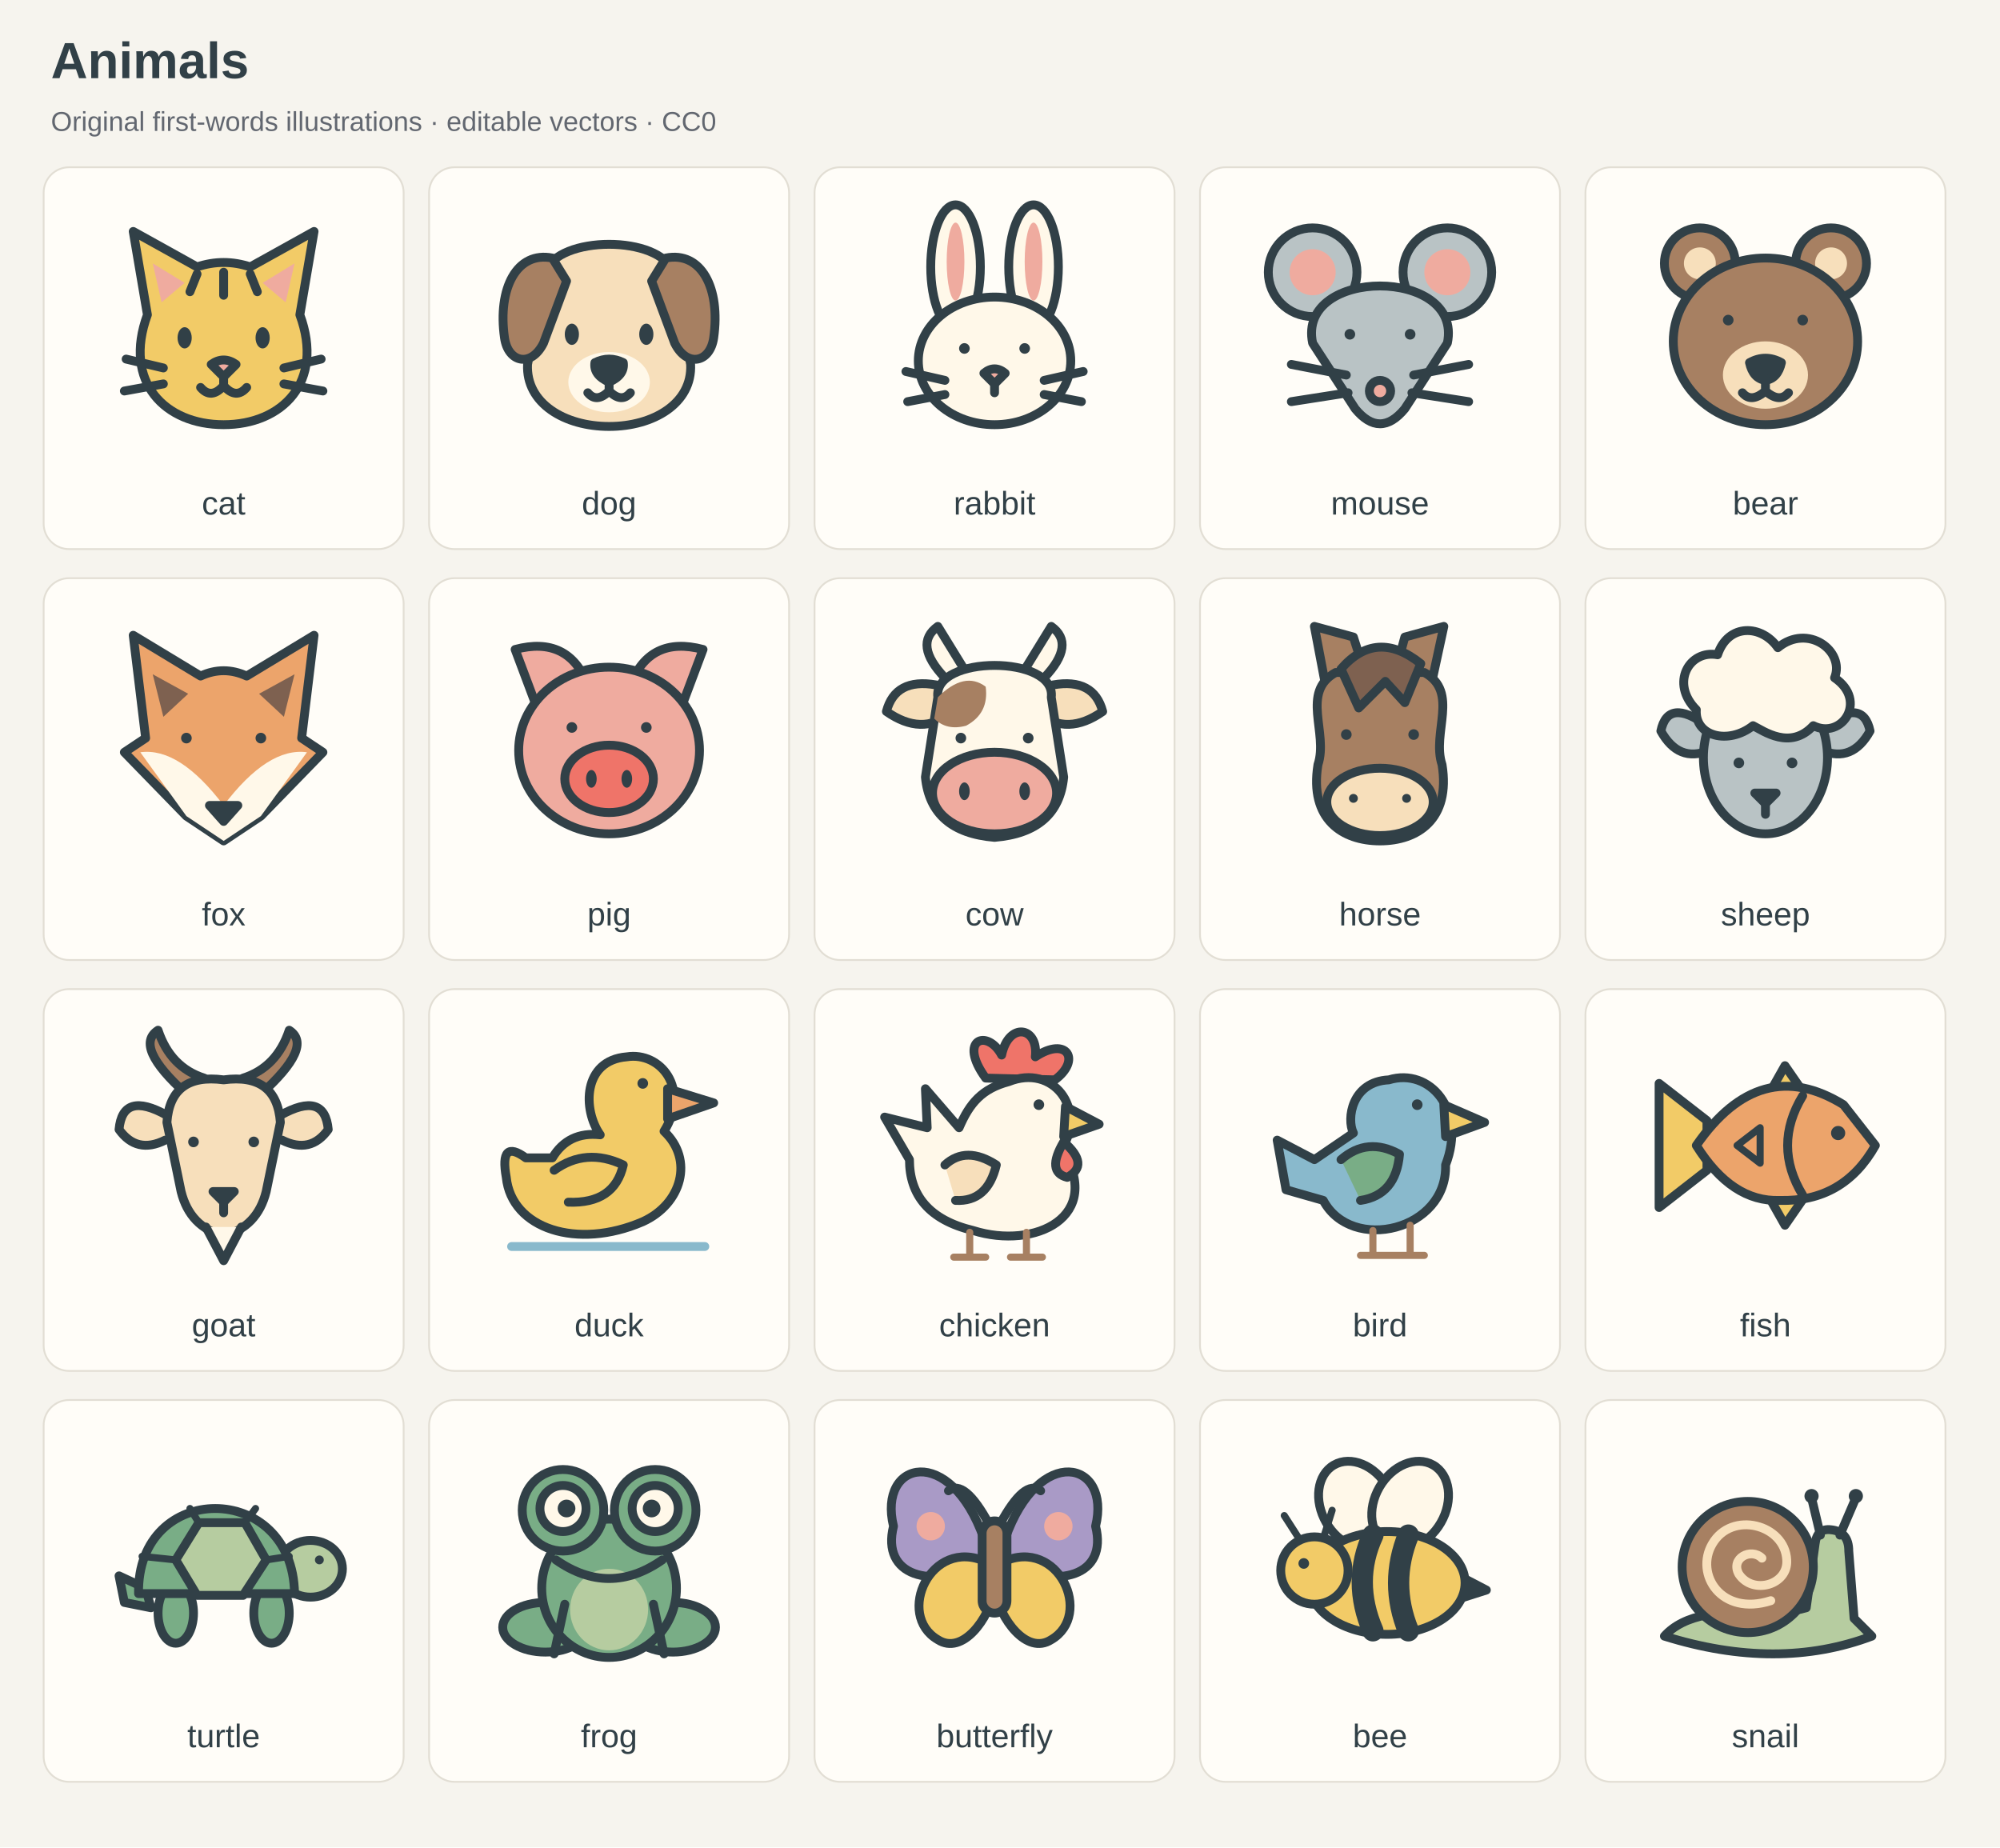
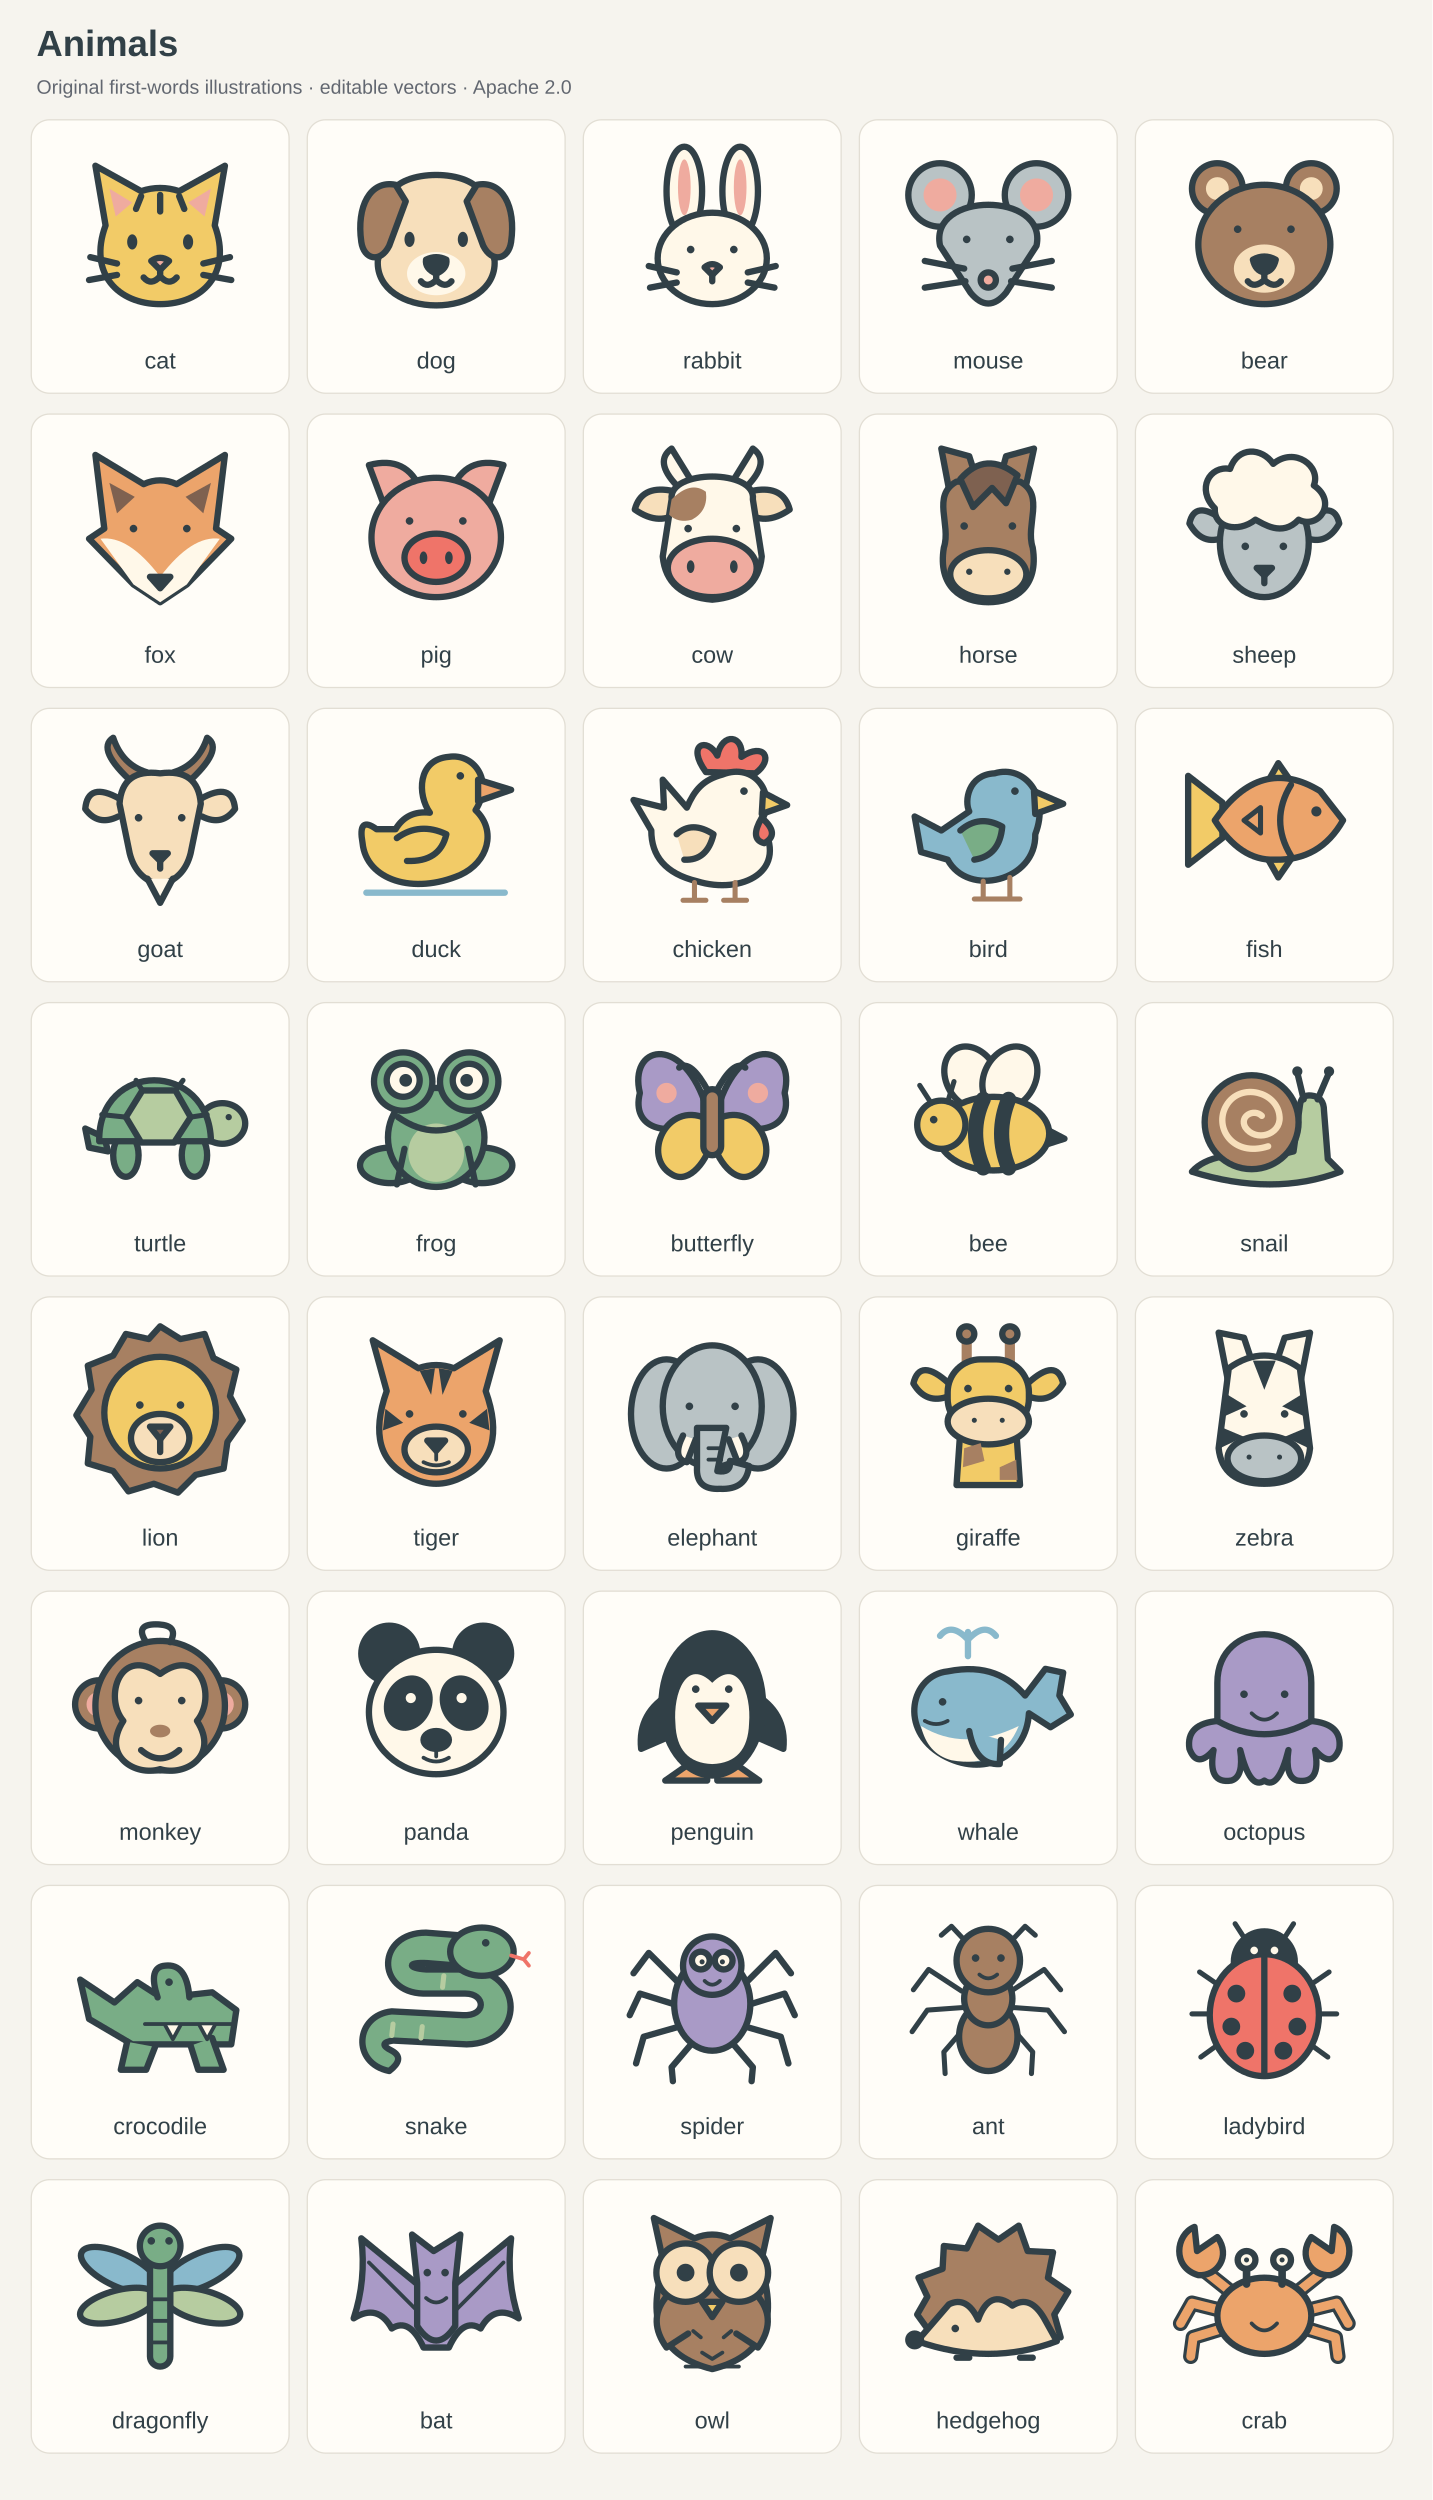
- <svg xmlns="http://www.w3.org/2000/svg" width="1100" height="1016" viewBox="0 0 1100 1016">
-   <rect width="1100" height="1016" fill="#F6F4EE" />
+ <svg xmlns="http://www.w3.org/2000/svg" width="1100" height="1920" viewBox="0 0 1100 1920">
+   <rect width="1100" height="1920" fill="#F6F4EE" />
  <text x="28" y="43" font-family="Arial" font-size="28" font-weight="bold" fill="#314047">Animals</text>
-   <text x="28" y="72" font-family="Arial" font-size="15" fill="#626770">Original first-words illustrations · editable vectors · CC0</text>
+   <text x="28" y="72" font-family="Arial" font-size="15" fill="#626770">Original first-words illustrations · editable vectors · Apache 2.0</text>
  <rect x="24" y="92" width="198" height="210" rx="14" fill="#FFFDF8" stroke="#E2DED4" />
  <g transform="translate(45.0,100) scale(0.975)" fill="none" stroke="#314047" stroke-width="5" stroke-linecap="round" stroke-linejoin="round">
    <path d="M37 75L29 28L65 48Q80 43 95 48L131 28L123 75C137 113 113 137 80 137C47 137 23 113 37 75Z" fill="#F2CB67" />
    <path d="M40 46L45 68L58 57Z" fill="#EFAB9F" stroke="none" />
    <path d="M120 46L115 68L102 57Z" fill="#EFAB9F" stroke="none" />
    <path d="M80 51L80 64M65 52L61 62M95 52L99 62" fill="none" />
    <ellipse cx="58" cy="88" rx="4" ry="6" fill="#314047" stroke="none" />
    <ellipse cx="102" cy="88" rx="4" ry="6" fill="#314047" stroke="none" />
    <path d="M73 103Q80 98 87 103L80 110Z" fill="#EFAB9F" />
    <path d="M80 110V115Q73 123 67 116M80 115Q87 123 93 116M46 105L25 100M46 114L24 118M114 105L135 100M114 114L136 118" fill="none" />
  </g>
  <text x="123.0" y="283" text-anchor="middle" font-family="Arial" font-size="18" fill="#314047">cat</text>
  <rect x="236" y="92" width="198" height="210" rx="14" fill="#FFFDF8" stroke="#E2DED4" />
  <g transform="translate(257.0,100) scale(0.975)" fill="none" stroke="#314047" stroke-width="5" stroke-linecap="round" stroke-linejoin="round">
    <path d="M44 51C51 30 109 30 116 51L126 103C127 125 105 138 80 138C55 138 33 125 34 103Z" fill="#F7DFBB" />
    <path d="M48 43C28 39 17 60 21 88C23 102 36 105 43 91L56 56Z" fill="#A78062" />
    <path d="M112 43C132 39 143 60 139 88C137 102 124 105 117 91L104 56Z" fill="#A78062" />
    <ellipse cx="59" cy="86" rx="4" ry="6" fill="#314047" stroke="none" />
    <ellipse cx="101" cy="86" rx="4" ry="6" fill="#314047" stroke="none" />
    <ellipse cx="80" cy="113" rx="23" ry="17" fill="#FFF8E9" stroke="none" />
    <path d="M72 102Q80 98 88 102Q89 109 80 113Q71 109 72 102Z" fill="#314047" />
    <path d="M80 113V118Q73 125 68 119M80 118Q87 125 92 119" fill="none" />
  </g>
  <text x="335.0" y="283" text-anchor="middle" font-family="Arial" font-size="18" fill="#314047">dog</text>
  <rect x="448" y="92" width="198" height="210" rx="14" fill="#FFFDF8" stroke="#E2DED4" />
  <g transform="translate(469.0,100) scale(0.975)" fill="none" stroke="#314047" stroke-width="5" stroke-linecap="round" stroke-linejoin="round">
    <ellipse cx="58" cy="48" rx="14" ry="35" fill="#FFF8E9" />
    <ellipse cx="102" cy="48" rx="14" ry="35" fill="#FFF8E9" />
    <ellipse cx="58" cy="45" rx="5" ry="22" fill="#EFAB9F" stroke="none" />
    <ellipse cx="102" cy="45" rx="5" ry="22" fill="#EFAB9F" stroke="none" />
    <ellipse cx="80" cy="101" rx="43" ry="36" fill="#FFF8E9" />
    <circle cx="63" cy="94" r="3" fill="#314047" stroke="none" />
    <circle cx="97" cy="94" r="3" fill="#314047" stroke="none" />
    <path d="M74 108Q80 103 86 108L80 114Z" fill="#EFAB9F" />
    <path d="M80 114V119M52 112L30 107M52 120L31 124M108 112L130 107M108 120L129 124" fill="none" />
  </g>
  <text x="547.0" y="283" text-anchor="middle" font-family="Arial" font-size="18" fill="#314047">rabbit</text>
  <rect x="660" y="92" width="198" height="210" rx="14" fill="#FFFDF8" stroke="#E2DED4" />
  <g transform="translate(681.0,100) scale(0.975)" fill="none" stroke="#314047" stroke-width="5" stroke-linecap="round" stroke-linejoin="round">
    <circle cx="42" cy="51" r="25" fill="#B9C3C5" />
    <circle cx="118" cy="51" r="25" fill="#B9C3C5" />
    <circle cx="42" cy="51" r="13" fill="#EFAB9F" stroke="none" />
    <circle cx="118" cy="51" r="13" fill="#EFAB9F" stroke="none" />
    <path d="M42 91C33 48 127 48 118 91L94 128Q80 145 66 128Z" fill="#B9C3C5" />
    <circle cx="63" cy="86" r="3" fill="#314047" stroke="none" />
    <circle cx="97" cy="86" r="3" fill="#314047" stroke="none" />
    <circle cx="80" cy="118" r="6" fill="#EFAB9F" />
    <path d="M61 109L30 103M62 119L30 124M99 109L130 103M98 119L130 124" fill="none" />
  </g>
  <text x="759.0" y="283" text-anchor="middle" font-family="Arial" font-size="18" fill="#314047">mouse</text>
  <rect x="872" y="92" width="198" height="210" rx="14" fill="#FFFDF8" stroke="#E2DED4" />
  <g transform="translate(893.0,100) scale(0.975)" fill="none" stroke="#314047" stroke-width="5" stroke-linecap="round" stroke-linejoin="round">
    <circle cx="43" cy="46" r="20" fill="#A78062" />
    <circle cx="117" cy="46" r="20" fill="#A78062" />
    <circle cx="43" cy="46" r="9" fill="#F7DFBB" stroke="none" />
    <circle cx="117" cy="46" r="9" fill="#F7DFBB" stroke="none" />
    <ellipse cx="80" cy="90" rx="52" ry="47" fill="#A78062" />
    <circle cx="59" cy="78" r="3" fill="#314047" stroke="none" />
    <circle cx="101" cy="78" r="3" fill="#314047" stroke="none" />
    <ellipse cx="80" cy="109" rx="24" ry="19" fill="#F7DFBB" stroke="none" />
    <path d="M71 102Q80 97 89 102Q87 111 80 112Q73 111 71 102Z" fill="#314047" />
    <path d="M80 112V118Q72 125 67 119M80 118Q88 125 93 119" fill="none" />
  </g>
  <text x="971.0" y="283" text-anchor="middle" font-family="Arial" font-size="18" fill="#314047">bear</text>
  <rect x="24" y="318" width="198" height="210" rx="14" fill="#FFFDF8" stroke="#E2DED4" />
  <g transform="translate(45.0,326) scale(0.975)" fill="none" stroke="#314047" stroke-width="5" stroke-linecap="round" stroke-linejoin="round">
    <path d="M36 82L29 24L67 47Q80 41 93 47L131 24L124 82L136 90L101 126L80 140L59 126L24 90Z" fill="#ECA46B" />
    <path d="M40 46L46 70L60 57Z" fill="#7E6150" stroke="none" />
    <path d="M120 46L114 70L100 57Z" fill="#7E6150" stroke="none" />
    <path d="M33 90Q55 87 80 120Q105 87 127 90L101 126L80 140L59 126Z" fill="#FFF8E9" stroke="none" />
    <circle cx="59" cy="82" r="3" fill="#314047" stroke="none" />
    <circle cx="101" cy="82" r="3" fill="#314047" stroke="none" />
    <path d="M72 120H88L80 129Z" fill="#314047" />
  </g>
  <text x="123.0" y="509" text-anchor="middle" font-family="Arial" font-size="18" fill="#314047">fox</text>
  <rect x="236" y="318" width="198" height="210" rx="14" fill="#FFFDF8" stroke="#E2DED4" />
  <g transform="translate(257.0,326) scale(0.975)" fill="none" stroke="#314047" stroke-width="5" stroke-linecap="round" stroke-linejoin="round">
    <path d="M39 64L27 32Q57 24 68 52M121 64L133 32Q103 24 92 52" fill="#EFAB9F" />
    <ellipse cx="80" cy="89" rx="51" ry="47" fill="#EFAB9F" />
    <circle cx="59" cy="76" r="3" fill="#314047" stroke="none" />
    <circle cx="101" cy="76" r="3" fill="#314047" stroke="none" />
    <ellipse cx="80" cy="105" rx="25" ry="19" fill="#EF7469" />
    <ellipse cx="70" cy="105" rx="3" ry="5" fill="#314047" stroke="none" />
    <ellipse cx="90" cy="105" rx="3" ry="5" fill="#314047" stroke="none" />
  </g>
  <text x="335.0" y="509" text-anchor="middle" font-family="Arial" font-size="18" fill="#314047">pig</text>
  <rect x="448" y="318" width="198" height="210" rx="14" fill="#FFFDF8" stroke="#E2DED4" />
  <g transform="translate(469.0,326) scale(0.975)" fill="none" stroke="#314047" stroke-width="5" stroke-linecap="round" stroke-linejoin="round">
    <path d="M47 52Q24 48 19 67Q39 81 55 68M113 52Q136 48 141 67Q121 81 105 68" fill="#F7DFBB" />
    <path d="M52 48Q34 29 48 19L64 45M108 48Q126 29 112 19L96 45" fill="#FFF8E9" />
    <path d="M48 59C45 35 115 35 112 59L119 104Q116 135 80 138Q44 135 41 104Z" fill="#FFF8E9" />
    <path d="M48 59Q63 44 75 53Q77 68 64 75Q53 78 46 71Z" fill="#A78062" stroke="none" />
    <circle cx="61" cy="82" r="3" fill="#314047" stroke="none" />
    <circle cx="99" cy="82" r="3" fill="#314047" stroke="none" />
    <ellipse cx="80" cy="113" rx="35" ry="23" fill="#EFAB9F" />
    <ellipse cx="63" cy="112" rx="3" ry="5" fill="#314047" stroke="none" />
    <ellipse cx="97" cy="112" rx="3" ry="5" fill="#314047" stroke="none" />
  </g>
  <text x="547.0" y="509" text-anchor="middle" font-family="Arial" font-size="18" fill="#314047">cow</text>
  <rect x="660" y="318" width="198" height="210" rx="14" fill="#FFFDF8" stroke="#E2DED4" />
  <g transform="translate(681.0,326) scale(0.975)" fill="none" stroke="#314047" stroke-width="5" stroke-linecap="round" stroke-linejoin="round">
    <path d="M50 56L43 19L65 25L72 47M108 56L116 19L94 25L88 47" fill="#A78062" />
    <path d="M55 45C35 56 51 79 45 97C40 128 59 140 80 140C101 140 120 128 115 97C109 79 125 56 105 45Z" fill="#A78062" />
    <path d="M58 43Q78 20 103 40L94 62L83 50L68 65Z" fill="#7E6150" />
    <circle cx="61" cy="80" r="3" fill="#314047" stroke="none" />
    <circle cx="99" cy="80" r="3" fill="#314047" stroke="none" />
    <ellipse cx="80" cy="118" rx="30" ry="19" fill="#F7DFBB" />
    <circle cx="65" cy="116" r="2.5" fill="#314047" stroke="none" />
    <circle cx="95" cy="116" r="2.5" fill="#314047" stroke="none" />
  </g>
  <text x="759.0" y="509" text-anchor="middle" font-family="Arial" font-size="18" fill="#314047">horse</text>
  <rect x="872" y="318" width="198" height="210" rx="14" fill="#FFFDF8" stroke="#E2DED4" />
  <g transform="translate(893.0,326) scale(0.975)" fill="none" stroke="#314047" stroke-width="5" stroke-linecap="round" stroke-linejoin="round">
    <path d="M47 75Q25 59 21 78Q31 96 48 89M113 75Q135 59 139 78Q129 96 112 89" fill="#B9C3C5" />
    <ellipse cx="80" cy="93" rx="35" ry="43" fill="#B9C3C5" />
    <path d="M41 66C26 51 37 32 53 35C59 17 78 18 87 31C104 17 125 33 119 48C138 61 123 83 107 75C94 89 79 78 73 75C59 86 40 81 41 66Z" fill="#FFF8E9" />
    <circle cx="65" cy="96" r="3" fill="#314047" stroke="none" />
    <circle cx="95" cy="96" r="3" fill="#314047" stroke="none" />
    <path d="M74 113H86L80 119Z" fill="#314047" />
    <path d="M80 119V125" fill="none" />
  </g>
  <text x="971.0" y="509" text-anchor="middle" font-family="Arial" font-size="18" fill="#314047">sheep</text>
  <rect x="24" y="544" width="198" height="210" rx="14" fill="#FFFDF8" stroke="#E2DED4" />
  <g transform="translate(45.0,552) scale(0.975)" fill="none" stroke="#314047" stroke-width="5" stroke-linecap="round" stroke-linejoin="round">
    <path d="M59 51Q29 24 43 15Q50 36 69 42M101 51Q131 24 117 15Q110 36 91 42" fill="#A78062" />
    <path d="M48 63Q23 49 21 71Q31 85 47 77M112 63Q137 49 139 71Q129 85 113 77" fill="#F7DFBB" />
    <path d="M48 67Q50 39 80 43Q110 39 112 67L104 106Q99 126 80 131Q61 126 56 106Z" fill="#F7DFBB" />
    <path d="M70 126L80 145L90 126" fill="#FFF8E9" />
    <circle cx="63" cy="78" r="3" fill="#314047" stroke="none" />
    <circle cx="97" cy="78" r="3" fill="#314047" stroke="none" />
    <path d="M74 106H86L80 112Z" fill="#A78062" />
    <path d="M80 112V118" fill="none" />
  </g>
  <text x="123.0" y="735" text-anchor="middle" font-family="Arial" font-size="18" fill="#314047">goat</text>
  <rect x="236" y="544" width="198" height="210" rx="14" fill="#FFFDF8" stroke="#E2DED4" />
  <g transform="translate(257.0,552) scale(0.975)" fill="none" stroke="#314047" stroke-width="5" stroke-linecap="round" stroke-linejoin="round">
    <path d="M33 87Q18 76 22 98C25 127 62 139 99 123C121 113 128 88 111 72C126 48 109 27 90 30C65 32 65 60 75 74Q57 72 48 87Z" fill="#F2CB67" />
    <path d="M113 48L139 56L113 65Z" fill="#ECA46B" />
    <circle cx="99" cy="45" r="3" fill="#314047" stroke="none" />
    <path d="M49 94Q67 81 88 91Q83 113 57 112" fill="#F2CB67" />
    <path d="M25 137H134" fill="none" stroke="#89B9CC" />
  </g>
  <text x="335.0" y="735" text-anchor="middle" font-family="Arial" font-size="18" fill="#314047">duck</text>
  <rect x="448" y="544" width="198" height="210" rx="14" fill="#FFFDF8" stroke="#E2DED4" />
  <g transform="translate(469.0,552) scale(0.975)" fill="none" stroke="#314047" stroke-width="5" stroke-linecap="round" stroke-linejoin="round">
    <path d="M75 42C59 20 76 14 84 29C88 10 105 13 103 30C121 18 129 32 114 43Z" fill="#EF7469" />
    <path d="M32 88L18 64L42 70L41 48L60 70C66 56 73 48 88 44C113 34 132 59 118 82C142 120 103 139 68 128C43 122 32 108 32 88Z" fill="#FFF8E9" />
    <path d="M120 58L139 68L119 75Z" fill="#F2CB67" />
    <circle cx="105" cy="57" r="3" fill="#314047" stroke="none" />
    <path d="M119 78Q134 91 121 98Q109 95 119 78Z" fill="#EF7469" />
    <path d="M52 91Q64 80 81 91Q76 112 58 111" fill="#F7DFBB" />
    <path d="M66 129V143M98 129V143M57 143H75M89 143H107" fill="none" stroke="#A78062" stroke-width="4" />
  </g>
  <text x="547.0" y="735" text-anchor="middle" font-family="Arial" font-size="18" fill="#314047">chicken</text>
  <rect x="660" y="544" width="198" height="210" rx="14" fill="#FFFDF8" stroke="#E2DED4" />
  <g transform="translate(681.0,552) scale(0.975)" fill="none" stroke="#314047" stroke-width="5" stroke-linecap="round" stroke-linejoin="round">
    <path d="M43 88L22 77L27 105L48 111C64 141 118 128 117 91C129 60 108 36 85 43C64 44 61 65 65 73Z" fill="#89B9CC" />
    <path d="M116 57L139 67L117 75Z" fill="#F2CB67" />
    <circle cx="101" cy="57" r="3" fill="#314047" stroke="none" />
    <path d="M58 88Q73 75 91 85Q89 108 69 111" fill="#79AD86" />
    <path d="M76 128V141M97 125V141M69 142H105" fill="none" stroke="#A78062" stroke-width="4" />
  </g>
  <text x="759.0" y="735" text-anchor="middle" font-family="Arial" font-size="18" fill="#314047">bird</text>
  <rect x="872" y="544" width="198" height="210" rx="14" fill="#FFFDF8" stroke="#E2DED4" />
  <g transform="translate(893.0,552) scale(0.975)" fill="none" stroke="#314047" stroke-width="5" stroke-linecap="round" stroke-linejoin="round">
    <path d="M47 66L20 45V115L47 94Z" fill="#F2CB67" />
    <path d="M78 58L91 35L109 61M78 102L91 125L109 99" fill="#F2CB67" />
    <path d="M41 80Q77 28 124 57L142 80Q124 112 88 111Q61 112 41 80Z" fill="#ECA46B" />
    <path d="M101 52Q84 80 101 108" fill="none" />
    <circle cx="121" cy="73" r="4" fill="#314047" stroke="none" />
    <path d="M64 80l13-10v20Z" fill="none" stroke-width="4" />
  </g>
  <text x="971.0" y="735" text-anchor="middle" font-family="Arial" font-size="18" fill="#314047">fish</text>
  <rect x="24" y="770" width="198" height="210" rx="14" fill="#FFFDF8" stroke="#E2DED4" />
  <g transform="translate(45.0,778) scale(0.975)" fill="none" stroke="#314047" stroke-width="5" stroke-linecap="round" stroke-linejoin="round">
    <ellipse cx="53" cy="112" rx="10" ry="17" fill="#79AD86" />
    <ellipse cx="107" cy="112" rx="10" ry="17" fill="#79AD86" />
    <path d="M36 98L21 91L24 106L39 109Z" fill="#79AD86" />
    <ellipse cx="129" cy="87" rx="18" ry="16" fill="#B6CCA0" />
    <circle cx="134" cy="82" r="2.5" fill="#314047" stroke="none" />
    <path d="M32 101C31 37 119 37 120 101Z" fill="#79AD86" />
    <path d="M66 61L92 61L104 82L91 102H65L53 82Z" fill="#B6CCA0" />
    <path d="M53 82L34 80M104 82L117 80M66 61L61 53M92 61L98 53" fill="none" stroke-width="4" />
  </g>
  <text x="123.0" y="961" text-anchor="middle" font-family="Arial" font-size="18" fill="#314047">turtle</text>
  <rect x="236" y="770" width="198" height="210" rx="14" fill="#FFFDF8" stroke="#E2DED4" />
  <g transform="translate(257.0,778) scale(0.975)" fill="none" stroke="#314047" stroke-width="5" stroke-linecap="round" stroke-linejoin="round">
    <ellipse cx="44" cy="120" rx="24" ry="14" fill="#79AD86" />
    <ellipse cx="116" cy="120" rx="24" ry="14" fill="#79AD86" />
    <ellipse cx="80" cy="98" rx="38" ry="39" fill="#79AD86" />
    <circle cx="54" cy="54" r="23" fill="#79AD86" />
    <circle cx="106" cy="54" r="23" fill="#79AD86" />
    <circle cx="54" cy="53" r="13" fill="#FFF8E9" />
    <circle cx="106" cy="53" r="13" fill="#FFF8E9" />
    <circle cx="56" cy="53" r="5" fill="#314047" stroke="none" />
    <circle cx="104" cy="53" r="5" fill="#314047" stroke="none" />
    <ellipse cx="80" cy="110" rx="22" ry="23" fill="#B6CCA0" stroke="none" />
    <path d="M50 82Q80 103 110 82M55 107L49 135M105 107L111 135" fill="none" />
  </g>
  <text x="335.0" y="961" text-anchor="middle" font-family="Arial" font-size="18" fill="#314047">frog</text>
  <rect x="448" y="770" width="198" height="210" rx="14" fill="#FFFDF8" stroke="#E2DED4" />
  <g transform="translate(469.0,778) scale(0.975)" fill="none" stroke="#314047" stroke-width="5" stroke-linecap="round" stroke-linejoin="round">
    <path d="M74 70C55 16 14 26 23 63C16 91 44 99 74 84Z" fill="#A99AC6" />
    <path d="M86 70C105 16 146 26 137 63C144 91 116 99 86 84Z" fill="#A99AC6" />
    <path d="M75 83C44 69 24 113 48 127C62 136 77 115 80 99C83 115 98 136 112 127C136 113 116 69 85 83Z" fill="#F2CB67" />
    <path d="M77 62Q63 36 54 43M83 62Q97 36 106 43" fill="none" />
    <rect x="73" y="60" width="14" height="52" rx="7" fill="#A78062" />
    <circle cx="44" cy="63" r="8" fill="#EFAB9F" stroke="none" />
    <circle cx="116" cy="63" r="8" fill="#EFAB9F" stroke="none" />
  </g>
  <text x="547.0" y="961" text-anchor="middle" font-family="Arial" font-size="18" fill="#314047">butterfly</text>
  <rect x="660" y="770" width="198" height="210" rx="14" fill="#FFFDF8" stroke="#E2DED4" />
  <g transform="translate(681.0,778) scale(0.975)" fill="none" stroke="#314047" stroke-width="5" stroke-linecap="round" stroke-linejoin="round">
    <ellipse cx="67" cy="51" rx="20" ry="26" fill="#FFF8E9" transform="rotate(-30 67 51)" />
    <ellipse cx="97" cy="51" rx="20" ry="26" fill="#FFF8E9" transform="rotate(30 97 51)" />
    <path d="M117 87L140 99L118 106Z" fill="#314047" />
    <ellipse cx="84" cy="95" rx="44" ry="29" fill="#F2CB67" />
    <path d="M76 68Q64 94 76 122M96 68Q85 95 96 122" fill="none" stroke-width="12" />
    <circle cx="43" cy="88" r="19" fill="#F2CB67" />
    <circle cx="37" cy="84" r="3" fill="#314047" stroke="none" />
    <path d="M35 71L26 57M48 70L53 54" fill="none" stroke-width="4" />
  </g>
  <text x="759.0" y="961" text-anchor="middle" font-family="Arial" font-size="18" fill="#314047">bee</text>
  <rect x="872" y="770" width="198" height="210" rx="14" fill="#FFFDF8" stroke="#E2DED4" />
  <g transform="translate(893.0,778) scale(0.975)" fill="none" stroke="#314047" stroke-width="5" stroke-linecap="round" stroke-linejoin="round">
    <path d="M23 125Q39 107 87 113L103 109L108 73Q109 64 117 65Q127 66 127 77L130 115L140 125Q87 145 23 125Z" fill="#B6CCA0" />
    <circle cx="70" cy="86" r="37" fill="#A78062" />
    <path d="M83 105C55 114 40 90 50 73C61 54 91 62 92 82C93 96 73 102 65 90C60 81 72 75 78 81" fill="none" stroke="#F7DFBB" />
    <path d="M111 68L106 47M122 68L131 47" fill="none" />
    <circle cx="106" cy="46" r="4" fill="#314047" stroke="none" />
    <circle cx="131" cy="46" r="4" fill="#314047" stroke="none" />
  </g>
  <text x="971.0" y="961" text-anchor="middle" font-family="Arial" font-size="18" fill="#314047">snail</text>
+   <rect x="24" y="996" width="198" height="210" rx="14" fill="#FFFDF8" stroke="#E2DED4" />
+   <g transform="translate(45.0,1004) scale(0.975)" fill="none" stroke="#314047" stroke-width="5" stroke-linecap="round" stroke-linejoin="round">
+     <path d="M80 15L96 25L115 21L122 40L140 49L135 70L145 89L133 106L130 127L108 132L94 146L75 139L55 145L43 129L23 123L25 102L14 85L26 65L23 46L43 38L53 21L71 25Z" fill="#A78062" />
+     <circle cx="80" cy="83" r="44" fill="#F2CB67" />
+     <circle cx="64" cy="77" r="3" fill="#314047" stroke="none" />
+     <circle cx="96" cy="77" r="3" fill="#314047" stroke="none" />
+     <ellipse cx="80" cy="103" rx="23" ry="19" fill="#F7DFBB" />
+     <path d="M72 94H88L80 104Z" fill="#7E6150" />
+     <path d="M80 104V114" fill="none" />
+   </g>
+   <text x="123.0" y="1187" text-anchor="middle" font-family="Arial" font-size="18" fill="#314047">lion</text>
+   <rect x="236" y="996" width="198" height="210" rx="14" fill="#FFFDF8" stroke="#E2DED4" />
+   <g transform="translate(257.0,1004) scale(0.975)" fill="none" stroke="#314047" stroke-width="5" stroke-linecap="round" stroke-linejoin="round">
+     <path d="M41 66L30 26L66 48Q80 43 94 48L130 26L119 66Q137 117 100 134Q80 144 60 134Q23 117 41 66Z" fill="#ECA46B" />
+     <circle cx="59" cy="84" r="3" fill="#314047" stroke="none" />
+     <circle cx="101" cy="84" r="3" fill="#314047" stroke="none" />
+     <ellipse cx="80" cy="112" rx="25" ry="18" fill="#F7DFBB" />
+     <path d="M73 105H87L80 113Z" fill="#314047" />
+     <path d="M80 113V120M70 122Q80 127 90 122" fill="none" stroke-width="3" />
+     <path d="M67 50L76 69L79 48M93 50L85 69L82 48M40 80L54 91L38 97M120 80L106 91L122 97" fill="#314047" stroke="none" />
+   </g>
+   <text x="335.0" y="1187" text-anchor="middle" font-family="Arial" font-size="18" fill="#314047">tiger</text>
+   <rect x="448" y="996" width="198" height="210" rx="14" fill="#FFFDF8" stroke="#E2DED4" />
+   <g transform="translate(469.0,1004) scale(0.975)" fill="none" stroke="#314047" stroke-width="5" stroke-linecap="round" stroke-linejoin="round">
+     <ellipse cx="44" cy="84" rx="28" ry="43" fill="#B9C3C5" />
+     <ellipse cx="116" cy="84" rx="28" ry="43" fill="#B9C3C5" />
+     <ellipse cx="80" cy="78" rx="39" ry="48" fill="#B9C3C5" />
+     <path d="M68 95V126Q67 144 86 143Q107 144 109 125L94 121Q95 131 84 129L91 95Z" fill="#B9C3C5" />
+     <circle cx="62" cy="78" r="3" fill="#314047" stroke="none" />
+     <circle cx="98" cy="78" r="3" fill="#314047" stroke="none" />
+     <path d="M57 101Q48 119 60 122L67 104M103 101Q112 119 100 122L93 104" fill="#FFF8E9" />
+     <path d="M77 111H87M77 120H87" fill="none" stroke-width="3" />
+   </g>
+   <text x="547.0" y="1187" text-anchor="middle" font-family="Arial" font-size="18" fill="#314047">elephant</text>
+   <rect x="660" y="996" width="198" height="210" rx="14" fill="#FFFDF8" stroke="#E2DED4" />
+   <g transform="translate(681.0,1004) scale(0.975)" fill="none" stroke="#314047" stroke-width="5" stroke-linecap="round" stroke-linejoin="round">
+     <path d="M59 82L55 140H105L101 82Z" fill="#F2CB67" />
+     <path d="M49 60Q26 39 21 60Q31 77 49 70M111 60Q134 39 139 60Q129 77 111 70" fill="#F2CB67" />
+     <path d="M63 44V23M97 44V23" fill="none" stroke="#A78062" stroke-width="8" />
+     <circle cx="63" cy="21" r="6" fill="#A78062" />
+     <circle cx="97" cy="21" r="6" fill="#A78062" />
+     <rect x="48" y="41" width="64" height="57" rx="26" fill="#F2CB67" />
+     <ellipse cx="80" cy="90" rx="32" ry="18" fill="#F7DFBB" />
+     <circle cx="64" cy="64" r="3" fill="#314047" stroke="none" />
+     <circle cx="96" cy="64" r="3" fill="#314047" stroke="none" />
+     <circle cx="69" cy="89" r="2" fill="#314047" stroke="none" />
+     <circle cx="91" cy="89" r="2" fill="#314047" stroke="none" />
+     <path d="M61 111L74 107L77 121L60 126M89 126L102 120L103 136H89" fill="#A78062" stroke="none" />
+   </g>
+   <text x="759.0" y="1187" text-anchor="middle" font-family="Arial" font-size="18" fill="#314047">giraffe</text>
+   <rect x="872" y="996" width="198" height="210" rx="14" fill="#FFFDF8" stroke="#E2DED4" />
+   <g transform="translate(893.0,1004) scale(0.975)" fill="none" stroke="#314047" stroke-width="5" stroke-linecap="round" stroke-linejoin="round">
+     <path d="M51 56L44 20L64 24L72 48M109 56L116 20L96 24L88 48" fill="#FFF8E9" />
+     <path d="M52 48Q80 28 108 48L116 111Q113 139 80 139Q47 139 44 111Z" fill="#FFF8E9" />
+     <path d="M71 42L80 65L89 42M48 67L66 78L46 87M112 67L94 78L114 87M45 94L64 102L45 111M115 94L96 102L115 111" fill="#314047" stroke="none" />
+     <circle cx="64" cy="84" r="3" fill="#314047" stroke="none" />
+     <circle cx="96" cy="84" r="3" fill="#314047" stroke="none" />
+     <ellipse cx="80" cy="119" rx="29" ry="18" fill="#B9C3C5" />
+     <circle cx="68" cy="118" r="2" fill="#314047" stroke="none" />
+     <circle cx="92" cy="118" r="2" fill="#314047" stroke="none" />
+   </g>
+   <text x="971.0" y="1187" text-anchor="middle" font-family="Arial" font-size="18" fill="#314047">zebra</text>
+   <rect x="24" y="1222" width="198" height="210" rx="14" fill="#FFFDF8" stroke="#E2DED4" />
+   <g transform="translate(45.0,1230) scale(0.975)" fill="none" stroke="#314047" stroke-width="5" stroke-linecap="round" stroke-linejoin="round">
+     <circle cx="32" cy="81" r="19" fill="#A78062" />
+     <circle cx="128" cy="81" r="19" fill="#A78062" />
+     <circle cx="32" cy="81" r="10" fill="#EFAB9F" stroke="none" />
+     <circle cx="128" cy="81" r="10" fill="#EFAB9F" stroke="none" />
+     <circle cx="80" cy="82" r="51" fill="#A78062" />
+     <path d="M80 57C49 34 35 75 51 94C33 122 61 138 80 132C99 138 127 122 109 94C125 75 111 34 80 57Z" fill="#F7DFBB" />
+     <circle cx="63" cy="78" r="3" fill="#314047" stroke="none" />
+     <circle cx="97" cy="78" r="3" fill="#314047" stroke="none" />
+     <ellipse cx="80" cy="102" rx="8" ry="5" fill="#A78062" stroke="none" />
+     <path d="M65 117Q80 130 95 117" fill="none" />
+     <path d="M69 32Q59 17 79 18Q95 19 88 32" fill="none" />
+   </g>
+   <text x="123.0" y="1413" text-anchor="middle" font-family="Arial" font-size="18" fill="#314047">monkey</text>
+   <rect x="236" y="1222" width="198" height="210" rx="14" fill="#FFFDF8" stroke="#E2DED4" />
+   <g transform="translate(257.0,1230) scale(0.975)" fill="none" stroke="#314047" stroke-width="5" stroke-linecap="round" stroke-linejoin="round">
+     <circle cx="43" cy="41" r="22" fill="#314047" />
+     <circle cx="117" cy="41" r="22" fill="#314047" />
+     <ellipse cx="80" cy="87" rx="53" ry="49" fill="#FFF8E9" />
+     <ellipse cx="58" cy="80" rx="16" ry="20" fill="#314047" transform="rotate(25 58 80)" />
+     <ellipse cx="102" cy="80" rx="16" ry="20" fill="#314047" transform="rotate(-25 102 80)" />
+     <circle cx="60" cy="76" r="4" fill="#FFF8E9" stroke="none" />
+     <circle cx="100" cy="76" r="4" fill="#FFF8E9" stroke="none" />
+     <ellipse cx="80" cy="109" rx="10" ry="7" fill="#314047" />
+     <path d="M80 116V122M70 123Q80 129 90 123" fill="none" stroke-width="3" />
+   </g>
+   <text x="335.0" y="1413" text-anchor="middle" font-family="Arial" font-size="18" fill="#314047">panda</text>
+   <rect x="448" y="1222" width="198" height="210" rx="14" fill="#FFFDF8" stroke="#E2DED4" />
+   <g transform="translate(469.0,1230) scale(0.975)" fill="none" stroke="#314047" stroke-width="5" stroke-linecap="round" stroke-linejoin="round">
+     <path d="M48 72Q21 87 24 116L47 106M112 72Q139 87 136 116L113 106" fill="#314047" />
+     <path d="M63 127L43 141H76V125M97 127L117 141H84V125" fill="#ECA46B" />
+     <ellipse cx="80" cy="81" rx="40" ry="56" fill="#314047" />
+     <path d="M80 64C60 44 49 72 51 96Q52 127 80 128Q108 127 109 96C111 72 100 44 80 64Z" fill="#FFF8E9" stroke="none" />
+     <circle cx="67" cy="69" r="3" fill="#314047" stroke="none" />
+     <circle cx="93" cy="69" r="3" fill="#314047" stroke="none" />
+     <path d="M69 82H91L80 94Z" fill="#ECA46B" />
+   </g>
+   <text x="547.0" y="1413" text-anchor="middle" font-family="Arial" font-size="18" fill="#314047">penguin</text>
+   <rect x="660" y="1222" width="198" height="210" rx="14" fill="#FFFDF8" stroke="#E2DED4" />
+   <g transform="translate(681.0,1230) scale(0.975)" fill="none" stroke="#314047" stroke-width="5" stroke-linecap="round" stroke-linejoin="round">
+     <path d="M109 74L125 53L139 56L136 74L145 89L129 99L112 88C110 123 76 139 44 121C9 101 19 58 48 55C78 49 96 59 109 74Z" fill="#89B9CC" />
+     <path d="M27 98Q61 119 104 98Q90 132 51 125Q32 120 27 98Z" fill="#FFF8E9" stroke="none" />
+     <path d="M65 102Q70 129 89 128L90 109" fill="#89B9CC" />
+     <circle cx="44" cy="79" r="3" fill="#314047" stroke="none" />
+     <path d="M30 94Q39 99 48 94" fill="none" stroke-width="3" />
+     <path d="M64 43V24M64 30Q51 16 42 27M64 30Q77 16 86 27" fill="none" stroke="#89B9CC" stroke-width="5" />
+   </g>
+   <text x="759.0" y="1413" text-anchor="middle" font-family="Arial" font-size="18" fill="#314047">whale</text>
+   <rect x="872" y="1222" width="198" height="210" rx="14" fill="#FFFDF8" stroke="#E2DED4" />
+   <g transform="translate(893.0,1230) scale(0.975)" fill="none" stroke="#314047" stroke-width="5" stroke-linecap="round" stroke-linejoin="round">
+     <path d="M44 94Q18 96 21 116Q27 132 40 117Q35 144 54 141Q64 138 61 117Q69 149 80 141Q91 149 99 117Q96 138 106 141Q125 144 120 117Q133 132 139 116Q142 96 116 94Z" fill="#A99AC6" />
+     <path d="M43 94V64C43 13 117 13 117 64V94Q80 115 43 94Z" fill="#A99AC6" />
+     <circle cx="64" cy="73" r="3" fill="#314047" stroke="none" />
+     <circle cx="96" cy="73" r="3" fill="#314047" stroke="none" />
+     <path d="M70 88Q80 98 90 88" fill="none" stroke-width="3" />
+   </g>
+   <text x="971.0" y="1413" text-anchor="middle" font-family="Arial" font-size="18" fill="#314047">octopus</text>
+   <rect x="24" y="1448" width="198" height="210" rx="14" fill="#FFFDF8" stroke="#E2DED4" />
+   <g transform="translate(45.0,1456) scale(0.975)" fill="none" stroke="#314047" stroke-width="5" stroke-linecap="round" stroke-linejoin="round">
+     <path d="M24 97L17 66L44 84L62 68L76 77L91 64L103 78L121 76L140 90L136 117H58Z" fill="#79AD86" />
+     <path d="M54 115L49 137H69L76 119M104 118L110 137H130L121 112" fill="#79AD86" />
+     <path d="M78 80Q70 56 84 55Q101 53 103 80" fill="#79AD86" />
+     <circle cx="87" cy="68" r="3" fill="#314047" stroke="none" />
+     <path d="M68 101H136" fill="none" stroke-width="3" />
+     <path d="M84 102L90 113L96 102M111 102L117 113L123 102" fill="#FFF8E9" stroke-width="3" />
+   </g>
+   <text x="123.0" y="1639" text-anchor="middle" font-family="Arial" font-size="18" fill="#314047">crocodile</text>
+   <rect x="236" y="1448" width="198" height="210" rx="14" fill="#FFFDF8" stroke="#E2DED4" />
+   <g transform="translate(257.0,1456) scale(0.975)" fill="none" stroke="#314047" stroke-width="5" stroke-linecap="round" stroke-linejoin="round">
+     <path d="M43 138C13 132 16 94 45 91L101 94C120 95 119 77 103 77L70 77C32 76 33 29 72 29L110 32V56L73 53C57 52 57 57 72 58L105 58C149 59 151 116 104 117L46 114Q33 116 45 122Q56 128 43 138Z" fill="#79AD86" />
+     <ellipse cx="116" cy="44" rx="25" ry="19" fill="#79AD86" />
+     <circle cx="119" cy="37" r="3" fill="#314047" stroke="none" />
+     <path d="M139 47L149 50M149 50L153 45M149 50L153 55" fill="none" stroke="#EF7469" stroke-width="3" />
+     <path d="M46 101l-1 9M69 103l-1 9M86 63l-1 9" fill="none" stroke="#B6CCA0" stroke-width="4" />
+   </g>
+   <text x="335.0" y="1639" text-anchor="middle" font-family="Arial" font-size="18" fill="#314047">snake</text>
+   <rect x="448" y="1448" width="198" height="210" rx="14" fill="#FFFDF8" stroke="#E2DED4" />
+   <g transform="translate(469.0,1456) scale(0.975)" fill="none" stroke="#314047" stroke-width="5" stroke-linecap="round" stroke-linejoin="round">
+     <path d="M55 70L30 45L18 61M52 86L23 77L15 94M54 103L26 111L20 132M65 115L48 135L49 146M105 70L130 45L142 61M108 86L137 77L145 94M106 103L134 111L140 132M95 115L112 135L111 146" fill="none" stroke-width="5" />
+     <ellipse cx="80" cy="85" rx="30" ry="37" fill="#A99AC6" />
+     <circle cx="80" cy="55" r="23" fill="#A99AC6" />
+     <circle cx="71" cy="51" r="7" fill="#FFF8E9" />
+     <circle cx="89" cy="51" r="7" fill="#FFF8E9" />
+     <circle cx="72" cy="52" r="2" fill="#314047" stroke="none" />
+     <circle cx="88" cy="52" r="2" fill="#314047" stroke="none" />
+     <path d="M74 67Q80 73 86 67" fill="none" stroke-width="3" />
+   </g>
+   <text x="547.0" y="1639" text-anchor="middle" font-family="Arial" font-size="18" fill="#314047">spider</text>
+   <rect x="660" y="1448" width="198" height="210" rx="14" fill="#FFFDF8" stroke="#E2DED4" />
+   <g transform="translate(681.0,1456) scale(0.975)" fill="none" stroke="#314047" stroke-width="5" stroke-linecap="round" stroke-linejoin="round">
+     <path d="M59 75L33 58L21 74M60 88L32 90L20 107M64 101L45 123L46 140M98 75L124 58L137 74M100 88L127 90L140 107M96 101L115 123L114 140" fill="none" stroke-width="4" />
+     <ellipse cx="80" cy="111" rx="23" ry="27" fill="#A78062" />
+     <ellipse cx="80" cy="81" rx="19" ry="21" fill="#A78062" />
+     <path d="M67 41L51 24L43 31M93 41L109 24L117 31" fill="none" stroke-width="4" />
+     <circle cx="80" cy="51" r="25" fill="#A78062" />
+     <circle cx="70" cy="49" r="3" fill="#314047" stroke="none" />
+     <circle cx="90" cy="49" r="3" fill="#314047" stroke="none" />
+     <path d="M73 62Q80 68 87 62" fill="none" stroke-width="3" />
+   </g>
+   <text x="759.0" y="1639" text-anchor="middle" font-family="Arial" font-size="18" fill="#314047">ant</text>
+   <rect x="872" y="1448" width="198" height="210" rx="14" fill="#FFFDF8" stroke="#E2DED4" />
+   <g transform="translate(893.0,1456) scale(0.975)" fill="none" stroke="#314047" stroke-width="5" stroke-linecap="round" stroke-linejoin="round">
+     <path d="M45 71L29 60M41 93H23M48 114L30 127M115 71L131 60M119 93H137M112 114L130 127M68 39L57 22M92 39L103 22" fill="none" stroke-width="4" />
+     <circle cx="80" cy="52" r="24" fill="#314047" />
+     <ellipse cx="80" cy="94" rx="43" ry="48" fill="#EF7469" />
+     <path d="M80 48V140" fill="none" />
+     <circle cx="58" cy="77" r="7" fill="#314047" stroke="none" />
+     <circle cx="54" cy="103" r="7" fill="#314047" stroke="none" />
+     <circle cx="65" cy="122" r="7" fill="#314047" stroke="none" />
+     <circle cx="102" cy="77" r="7" fill="#314047" stroke="none" />
+     <circle cx="106" cy="103" r="7" fill="#314047" stroke="none" />
+     <circle cx="95" cy="122" r="7" fill="#314047" stroke="none" />
+     <circle cx="72" cy="43" r="3" fill="#FFF8E9" stroke="none" />
+     <circle cx="88" cy="43" r="3" fill="#FFF8E9" stroke="none" />
+   </g>
+   <text x="971.0" y="1639" text-anchor="middle" font-family="Arial" font-size="18" fill="#314047">ladybird</text>
+   <rect x="24" y="1674" width="198" height="210" rx="14" fill="#FFFDF8" stroke="#E2DED4" />
+   <g transform="translate(45.0,1682) scale(0.975)" fill="none" stroke="#314047" stroke-width="5" stroke-linecap="round" stroke-linejoin="round">
+     <ellipse cx="48" cy="63" rx="33" ry="13" fill="#89B9CC" transform="rotate(25 48 63)" />
+     <ellipse cx="112" cy="63" rx="33" ry="13" fill="#89B9CC" transform="rotate(-25 112 63)" />
+     <ellipse cx="47" cy="91" rx="31" ry="12" fill="#B6CCA0" transform="rotate(-15 47 91)" />
+     <ellipse cx="113" cy="91" rx="31" ry="12" fill="#B6CCA0" transform="rotate(15 113 91)" />
+     <rect x="72" y="53" width="16" height="86" rx="8" fill="#79AD86" />
+     <path d="M73 86H87M73 103H87M73 120H87" fill="none" stroke-width="3" />
+     <circle cx="80" cy="44" r="16" fill="#79AD86" />
+     <circle cx="73" cy="40" r="3" fill="#314047" stroke="none" />
+     <circle cx="87" cy="40" r="3" fill="#314047" stroke="none" />
+   </g>
+   <text x="123.0" y="1865" text-anchor="middle" font-family="Arial" font-size="18" fill="#314047">dragonfly</text>
+   <rect x="236" y="1674" width="198" height="210" rx="14" fill="#FFFDF8" stroke="#E2DED4" />
+   <g transform="translate(257.0,1682) scale(0.975)" fill="none" stroke="#314047" stroke-width="5" stroke-linecap="round" stroke-linejoin="round">
+     <path d="M65 74L21 38Q25 71 15 101Q34 89 45 109Q59 100 70 124H90Q101 100 115 109Q126 89 145 101Q135 71 139 38L95 74Z" fill="#A99AC6" />
+     <path d="M65 73L61 35L78 48L99 35L95 73V107Q80 130 65 107Z" fill="#A99AC6" />
+     <circle cx="73" cy="65" r="3" fill="#314047" stroke="none" />
+     <circle cx="87" cy="65" r="3" fill="#314047" stroke="none" />
+     <path d="M72 85Q80 92 88 85M27 57L64 94M133 57L96 94" fill="none" stroke-width="3" />
+   </g>
+   <text x="335.0" y="1865" text-anchor="middle" font-family="Arial" font-size="18" fill="#314047">bat</text>
+   <rect x="448" y="1674" width="198" height="210" rx="14" fill="#FFFDF8" stroke="#E2DED4" />
+   <g transform="translate(469.0,1682) scale(0.975)" fill="none" stroke="#314047" stroke-width="5" stroke-linecap="round" stroke-linejoin="round">
+     <path d="M42 59L34 22L66 38Q80 32 94 38L126 22L118 59Q140 126 80 141Q20 126 42 59Z" fill="#A78062" />
+     <path d="M43 85Q29 103 44 124L61 113M117 85Q131 103 116 124L99 113" fill="#A78062" />
+     <circle cx="59" cy="65" r="23" fill="#F7DFBB" />
+     <circle cx="101" cy="65" r="23" fill="#F7DFBB" />
+     <circle cx="59" cy="65" r="7" fill="#314047" stroke="none" />
+     <circle cx="101" cy="65" r="7" fill="#314047" stroke="none" />
+     <path d="M72 88H88L80 100Z" fill="#F2CB67" />
+     <path d="M65 111l6 5M89 116l6-5M72 128l8 5l8-5M59 139H71M89 139H101" fill="none" stroke-width="3" />
+   </g>
+   <text x="547.0" y="1865" text-anchor="middle" font-family="Arial" font-size="18" fill="#314047">owl</text>
+   <rect x="660" y="1674" width="198" height="210" rx="14" fill="#FFFDF8" stroke="#E2DED4" />
+   <g transform="translate(681.0,1682) scale(0.975)" fill="none" stroke="#314047" stroke-width="5" stroke-linecap="round" stroke-linejoin="round">
+     <path d="M37 116L24 98L32 84L25 69L44 62L45 44L63 46L72 28L88 39L104 28L111 48L131 49L127 69L143 80L132 98L137 116Z" fill="#A78062" />
+     <path d="M24 119L49 90Q63 83 72 102Q81 77 99 91Q113 82 124 101L134 119Q81 139 24 119Z" fill="#F7DFBB" />
+     <circle cx="22" cy="118" r="5" fill="#314047" />
+     <circle cx="54" cy="109" r="3" fill="#314047" stroke="none" />
+     <path d="M55 132H65M105 132H115" fill="none" stroke-width="5" />
+   </g>
+   <text x="759.0" y="1865" text-anchor="middle" font-family="Arial" font-size="18" fill="#314047">hedgehog</text>
+   <rect x="872" y="1674" width="198" height="210" rx="14" fill="#FFFDF8" stroke="#E2DED4" />
+   <g transform="translate(893.0,1682) scale(0.975)" fill="none" stroke="#314047" stroke-width="5" stroke-linecap="round" stroke-linejoin="round">
+     <path d="M47 95L23 89L14 105M47 109L24 116L22 131M113 95L137 89L146 105M113 109L136 116L138 131M51 78L31 62M109 78L129 62" fill="none" stroke-width="12" />
+     <path d="M47 95L23 89L14 105M47 109L24 116L22 131M113 95L137 89L146 105M113 109L136 116L138 131M51 78L31 62M109 78L129 62" fill="none" stroke="#ECA46B" stroke-width="7" />
+     <path d="M28 67C7 61 10 35 25 29L27 48L43 37C54 52 43 68 28 67Z" fill="#ECA46B" />
+     <path d="M132 67C153 61 150 35 135 29L133 48L117 37C106 52 117 68 132 67Z" fill="#ECA46B" />
+     <ellipse cx="80" cy="99" rx="37" ry="30" fill="#ECA46B" />
+     <path d="M66 74V58M94 74V58" fill="none" stroke-width="6" />
+     <circle cx="66" cy="55" r="7" fill="#FFF8E9" />
+     <circle cx="94" cy="55" r="7" fill="#FFF8E9" />
+     <circle cx="66" cy="55" r="2" fill="#314047" stroke="none" />
+     <circle cx="94" cy="55" r="2" fill="#314047" stroke="none" />
+     <path d="M70 105Q80 116 90 105" fill="none" stroke-width="3" />
+   </g>
+   <text x="971.0" y="1865" text-anchor="middle" font-family="Arial" font-size="18" fill="#314047">crab</text>
</svg>
